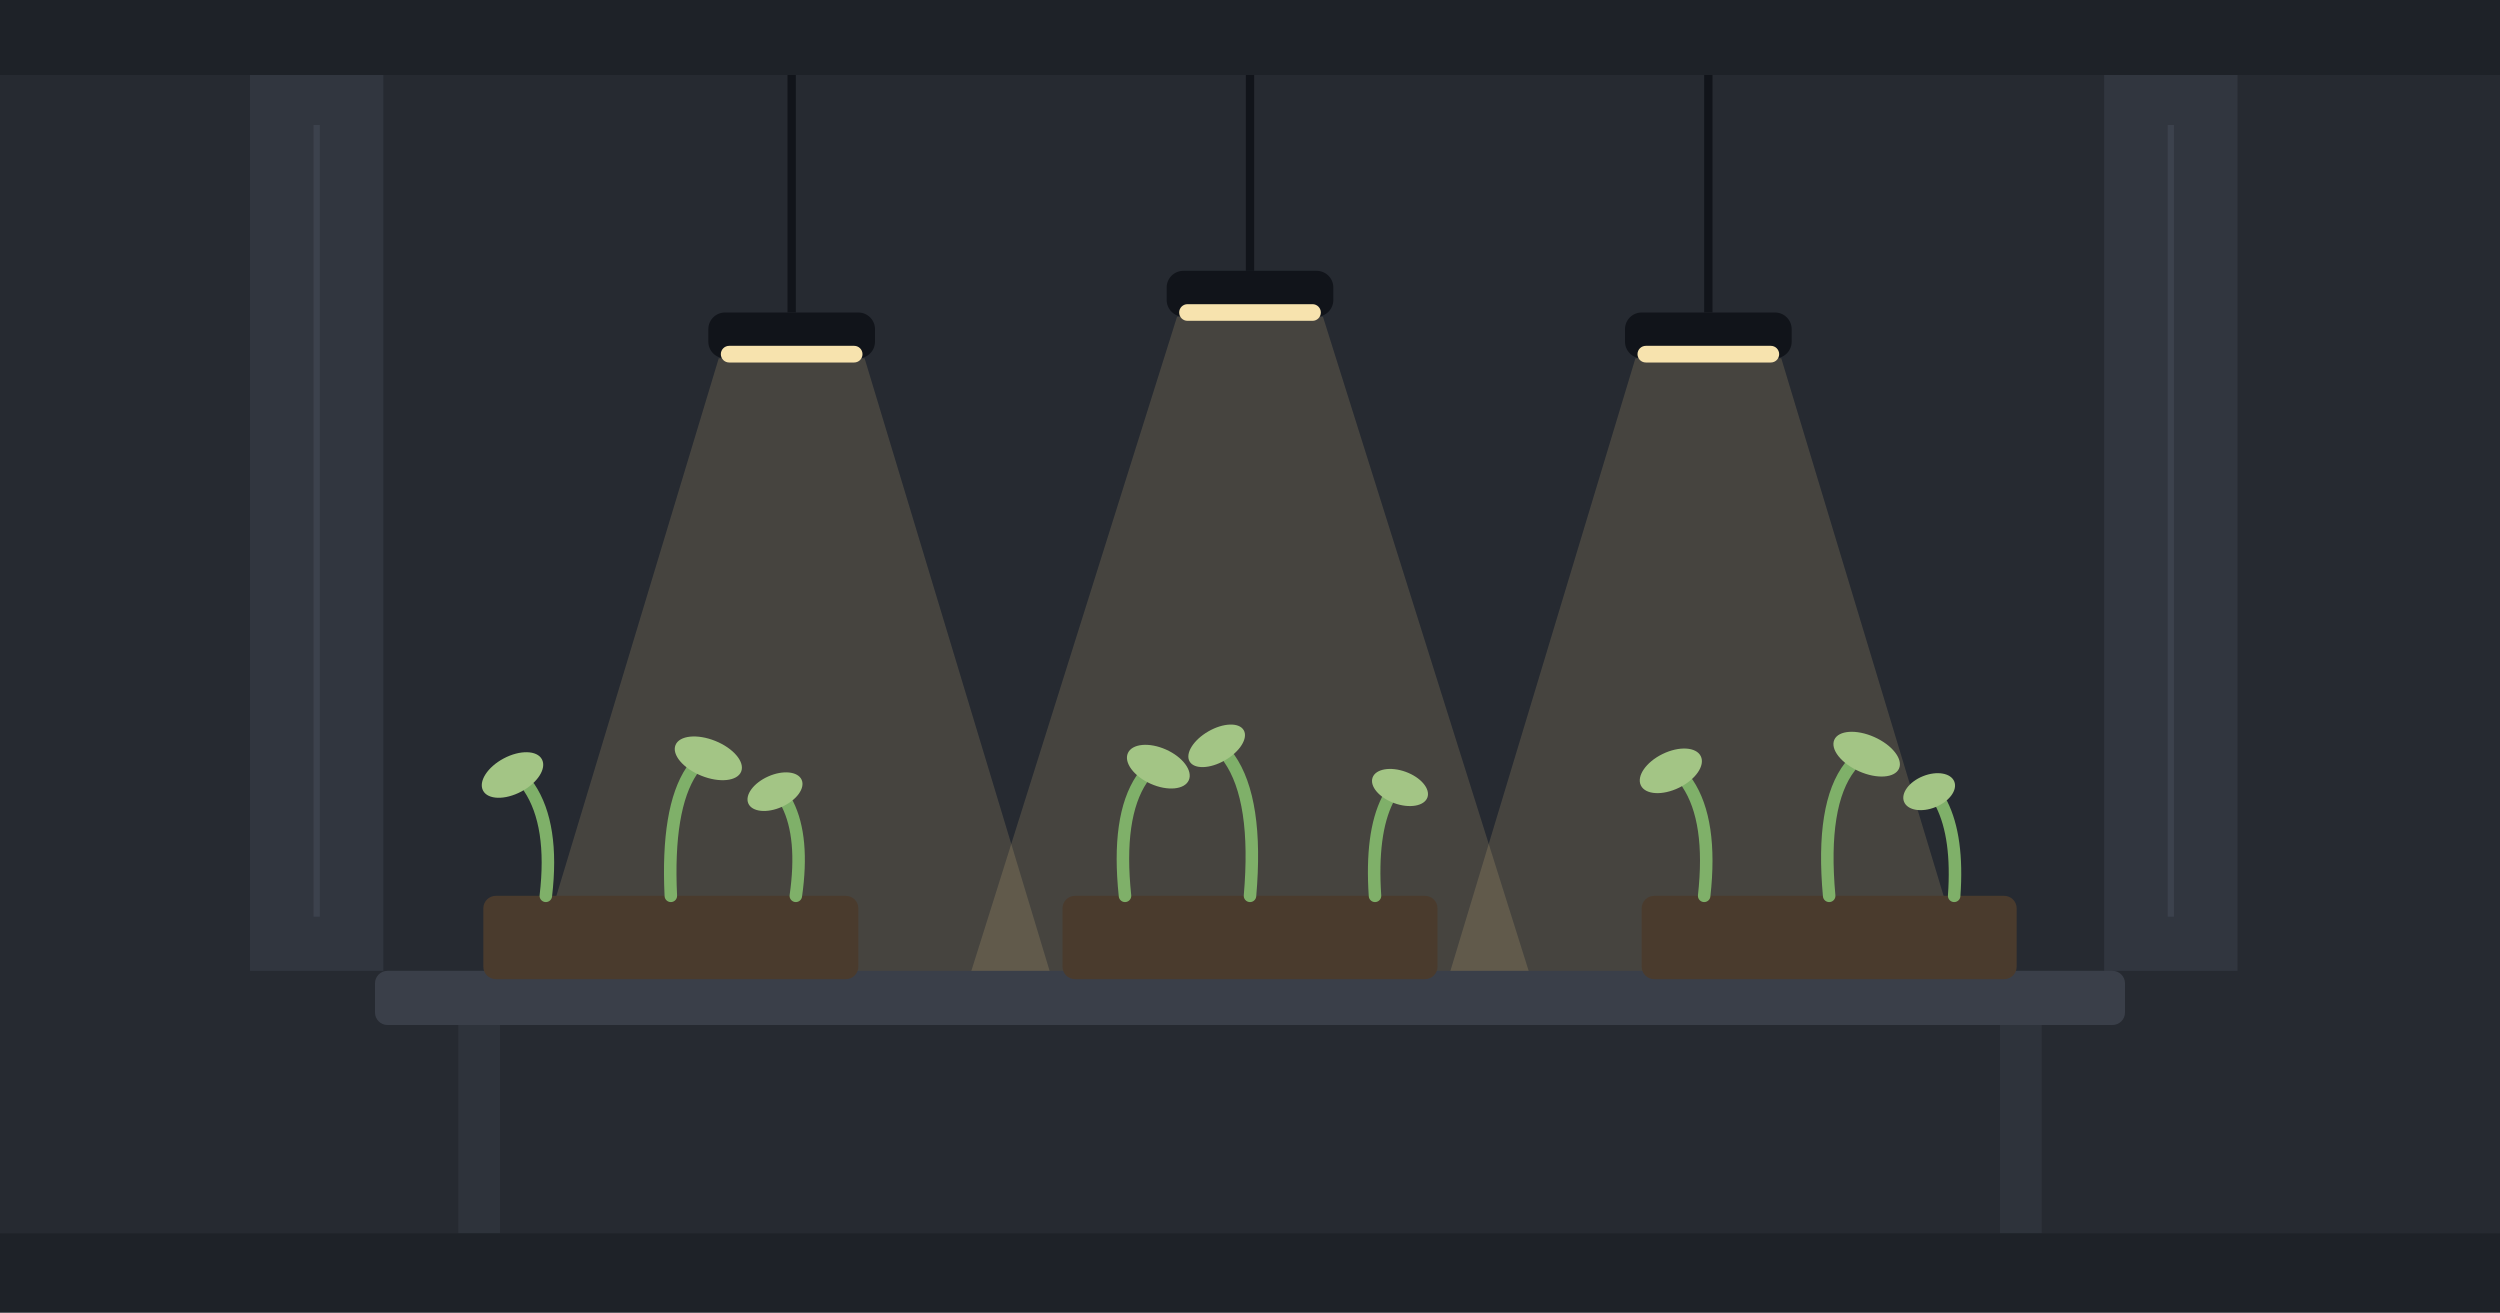
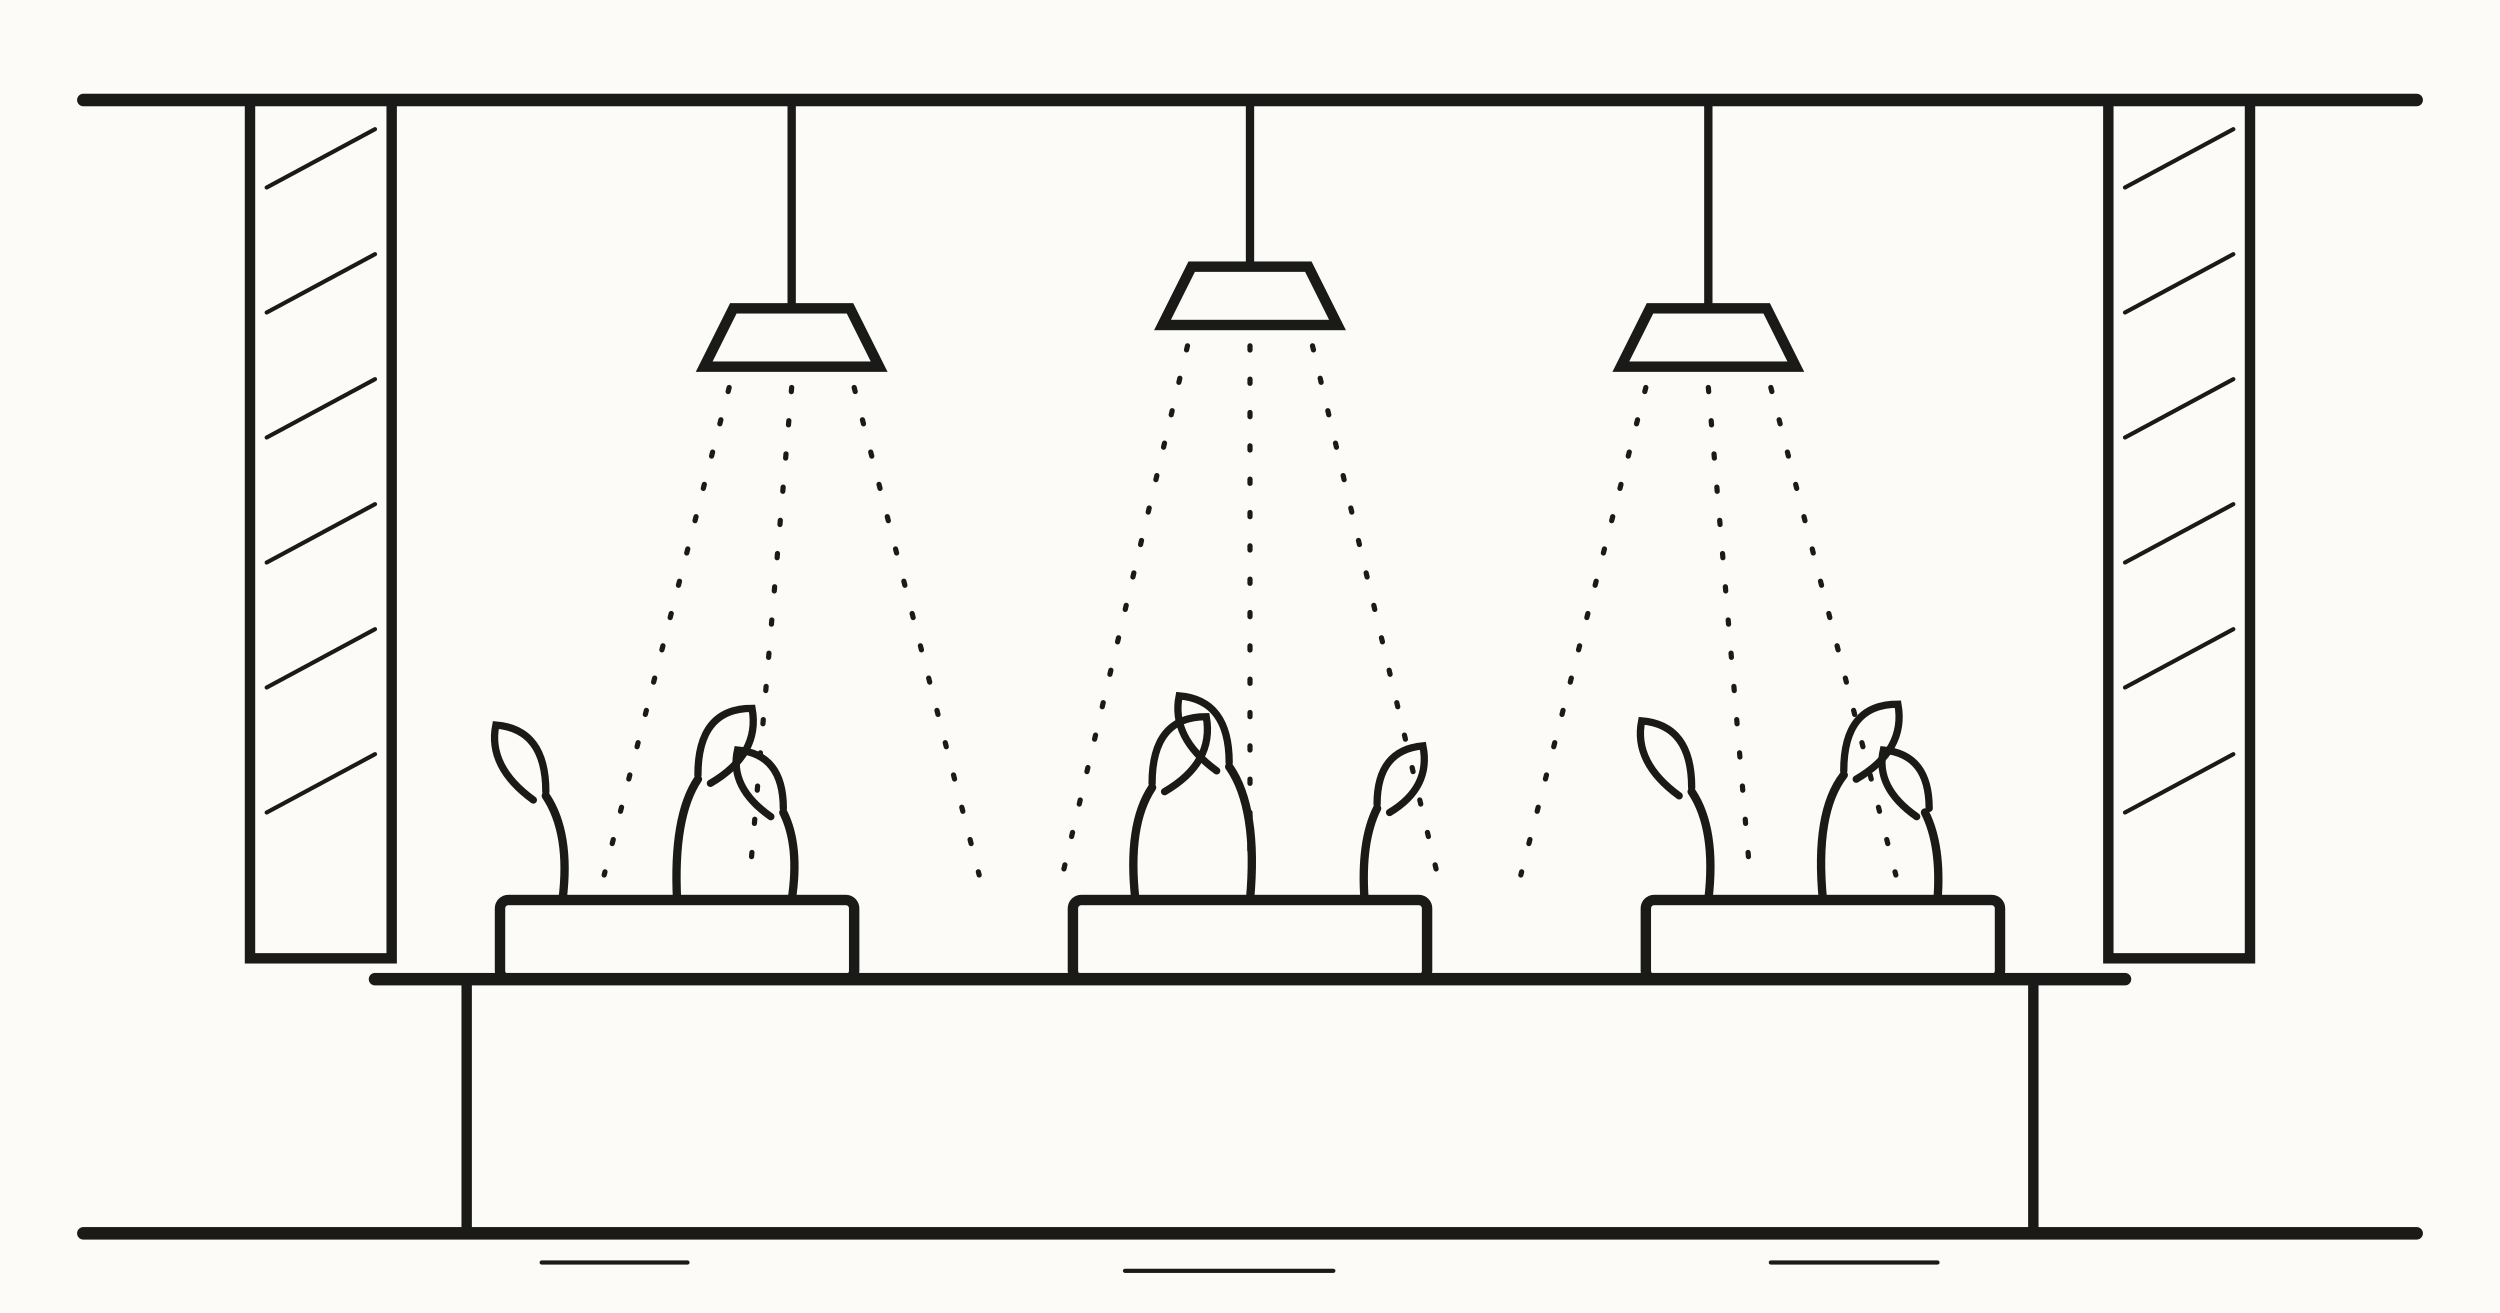
<svg xmlns="http://www.w3.org/2000/svg" viewBox="0 0 1200 630">
-   <rect width="1200" height="630" fill="#262a31" />
-   <rect y="0" width="1200" height="36" fill="#1e2228" />
-   <rect x="120" y="36" width="64" height="430" fill="#31363f" />
-   <rect x="1010" y="36" width="64" height="430" fill="#31363f" />
-   <g stroke="#3c424d" stroke-width="3">
-     <line x1="152" y1="60" x2="152" y2="440" />
-     <line x1="1042" y1="60" x2="1042" y2="440" />
+   <rect width="1200" height="630" fill="#fcfbf7" />
+   <g stroke="#1a1a18" fill="none" stroke-linecap="round">
+     <line x1="40" y1="48" x2="1160" y2="48" stroke-width="6" />
+     <g stroke-width="5">
+       <rect x="120" y="48" width="68" height="412" />
+       <rect x="1012" y="48" width="68" height="412" />
+     </g>
+     <g stroke-width="2">
+       <line x1="128" y1="90" x2="180" y2="62" />
+       <line x1="128" y1="150" x2="180" y2="122" />
+       <line x1="128" y1="210" x2="180" y2="182" />
+       <line x1="128" y1="270" x2="180" y2="242" />
+       <line x1="128" y1="330" x2="180" y2="302" />
+       <line x1="128" y1="390" x2="180" y2="362" />
+       <line x1="1020" y1="90" x2="1072" y2="62" />
+       <line x1="1020" y1="150" x2="1072" y2="122" />
+       <line x1="1020" y1="210" x2="1072" y2="182" />
+       <line x1="1020" y1="270" x2="1072" y2="242" />
+       <line x1="1020" y1="330" x2="1072" y2="302" />
+       <line x1="1020" y1="390" x2="1072" y2="362" />
+     </g>
+     <g stroke-width="4">
+       <line x1="380" y1="48" x2="380" y2="148" />
+       <line x1="600" y1="48" x2="600" y2="128" />
+       <line x1="820" y1="48" x2="820" y2="148" />
+       <polygon points="338,176 422,176 408,148 352,148" stroke-width="5" />
+       <polygon points="558,156 642,156 628,128 572,128" stroke-width="5" />
+       <polygon points="778,176 862,176 848,148 792,148" stroke-width="5" />
+     </g>
+     <g stroke-width="2.5" stroke-dasharray="2 14">
+       <line x1="350" y1="186" x2="290" y2="420" />
+       <line x1="380" y1="186" x2="360" y2="420" />
+       <line x1="410" y1="186" x2="470" y2="420" />
+       <line x1="570" y1="166" x2="510" y2="420" />
+       <line x1="600" y1="166" x2="600" y2="420" />
+       <line x1="630" y1="166" x2="690" y2="420" />
+       <line x1="790" y1="186" x2="730" y2="420" />
+       <line x1="820" y1="186" x2="840" y2="420" />
+       <line x1="850" y1="186" x2="910" y2="420" />
+     </g>
+     <g stroke-width="5">
+       <line x1="180" y1="470" x2="1020" y2="470" stroke-width="6" />
+       <line x1="224" y1="470" x2="224" y2="592" />
+       <line x1="976" y1="470" x2="976" y2="592" />
+       <rect x="240" y="432" width="170" height="38" rx="4" />
+       <rect x="515" y="432" width="170" height="38" rx="4" />
+       <rect x="790" y="432" width="170" height="38" rx="4" />
+     </g>
+     <g stroke-width="4">
+       <path d="M270 432 q4 -32 -8 -50" />
+       <path d="M325 432 q-2 -40 10 -58" />
+       <path d="M380 432 q4 -26 -4 -42" />
+       <path d="M545 432 q-4 -36 8 -54" />
+       <path d="M600 432 q4 -44 -10 -64" />
+       <path d="M655 432 q-2 -28 6 -44" />
+       <path d="M820 432 q4 -34 -8 -52" />
+       <path d="M875 432 q-4 -42 10 -60" />
+       <path d="M930 432 q2 -26 -6 -42" />
+     </g>
+     <g stroke-width="3.5">
+       <path d="M256 384 q-22 -16 -18 -36 q24 2 24 32" />
+       <path d="M341 376 q24 -14 20 -36 q-26 0 -26 32" />
+       <path d="M370 392 q-20 -14 -16 -32 q22 2 22 28" />
+       <path d="M559 380 q24 -14 20 -36 q-26 0 -26 32" />
+       <path d="M584 370 q-22 -16 -18 -36 q24 2 24 32" />
+       <path d="M667 390 q20 -12 16 -32 q-22 2 -22 28" />
+       <path d="M806 382 q-22 -16 -18 -36 q24 2 24 32" />
+       <path d="M891 374 q24 -14 20 -36 q-26 0 -26 32" />
+       <path d="M920 392 q-20 -14 -16 -32 q22 2 22 28" />
+     </g>
+     <line x1="40" y1="592" x2="1160" y2="592" stroke-width="6" />
+     <g stroke-width="2">
+       <line x1="260" y1="606" x2="330" y2="606" />
+       <line x1="540" y1="610" x2="640" y2="610" />
+       <line x1="850" y1="606" x2="930" y2="606" />
+     </g>
  </g>
-   <g>
-     <line x1="380" y1="36" x2="380" y2="150" stroke="#11141a" stroke-width="4" />
-     <line x1="600" y1="36" x2="600" y2="130" stroke="#11141a" stroke-width="4" />
-     <line x1="820" y1="36" x2="820" y2="150" stroke="#11141a" stroke-width="4" />
-     <rect x="340" y="150" width="80" height="22" rx="8" fill="#11141a" />
-     <rect x="560" y="130" width="80" height="22" rx="8" fill="#11141a" />
-     <rect x="780" y="150" width="80" height="22" rx="8" fill="#11141a" />
-     <polygon points="345,172 415,172 505,470 255,470" fill="#f5d58f" opacity="0.16" />
-     <polygon points="565,152 635,152 735,470 465,470" fill="#f5d58f" opacity="0.16" />
-     <polygon points="785,172 855,172 945,470 695,470" fill="#f5d58f" opacity="0.16" />
-     <rect x="346" y="166" width="68" height="8" rx="4" fill="#f7e3ae" />
-     <rect x="566" y="146" width="68" height="8" rx="4" fill="#f7e3ae" />
-     <rect x="786" y="166" width="68" height="8" rx="4" fill="#f7e3ae" />
-   </g>
-   <rect x="180" y="466" width="840" height="26" rx="6" fill="#3a3f49" />
-   <rect x="220" y="492" width="20" height="100" fill="#2e333b" />
-   <rect x="960" y="492" width="20" height="100" fill="#2e333b" />
-   <g>
-     <rect x="232" y="430" width="180" height="40" rx="6" fill="#4a3b2d" />
-     <rect x="510" y="430" width="180" height="40" rx="6" fill="#4a3b2d" />
-     <rect x="788" y="430" width="180" height="40" rx="6" fill="#4a3b2d" />
-   </g>
-   <g stroke="#7fb069" stroke-width="6" stroke-linecap="round" fill="none">
-     <path d="M262 430 q4 -34 -8 -52" />
-     <path d="M322 430 q-2 -42 10 -60" />
-     <path d="M382 430 q4 -28 -4 -44" />
-     <path d="M540 430 q-4 -38 8 -56" />
-     <path d="M600 430 q4 -46 -10 -66" />
-     <path d="M660 430 q-2 -30 6 -46" />
-     <path d="M818 430 q4 -36 -8 -54" />
-     <path d="M878 430 q-4 -44 10 -62" />
-     <path d="M938 430 q2 -28 -6 -44" />
-   </g>
-   <g fill="#a3c585">
-     <ellipse cx="246" cy="372" rx="16" ry="9" transform="rotate(-28 246 372)" />
-     <ellipse cx="340" cy="364" rx="17" ry="9" transform="rotate(22 340 364)" />
-     <ellipse cx="372" cy="380" rx="14" ry="8" transform="rotate(-24 372 380)" />
-     <ellipse cx="556" cy="368" rx="16" ry="9" transform="rotate(24 556 368)" />
-     <ellipse cx="584" cy="358" rx="15" ry="8" transform="rotate(-30 584 358)" />
-     <ellipse cx="672" cy="378" rx="14" ry="8" transform="rotate(20 672 378)" />
-     <ellipse cx="802" cy="370" rx="16" ry="9" transform="rotate(-26 802 370)" />
-     <ellipse cx="896" cy="362" rx="17" ry="9" transform="rotate(24 896 362)" />
-     <ellipse cx="926" cy="380" rx="13" ry="8" transform="rotate(-22 926 380)" />
-   </g>
-   <rect y="592" width="1200" height="38" fill="#1e2228" />
</svg>
